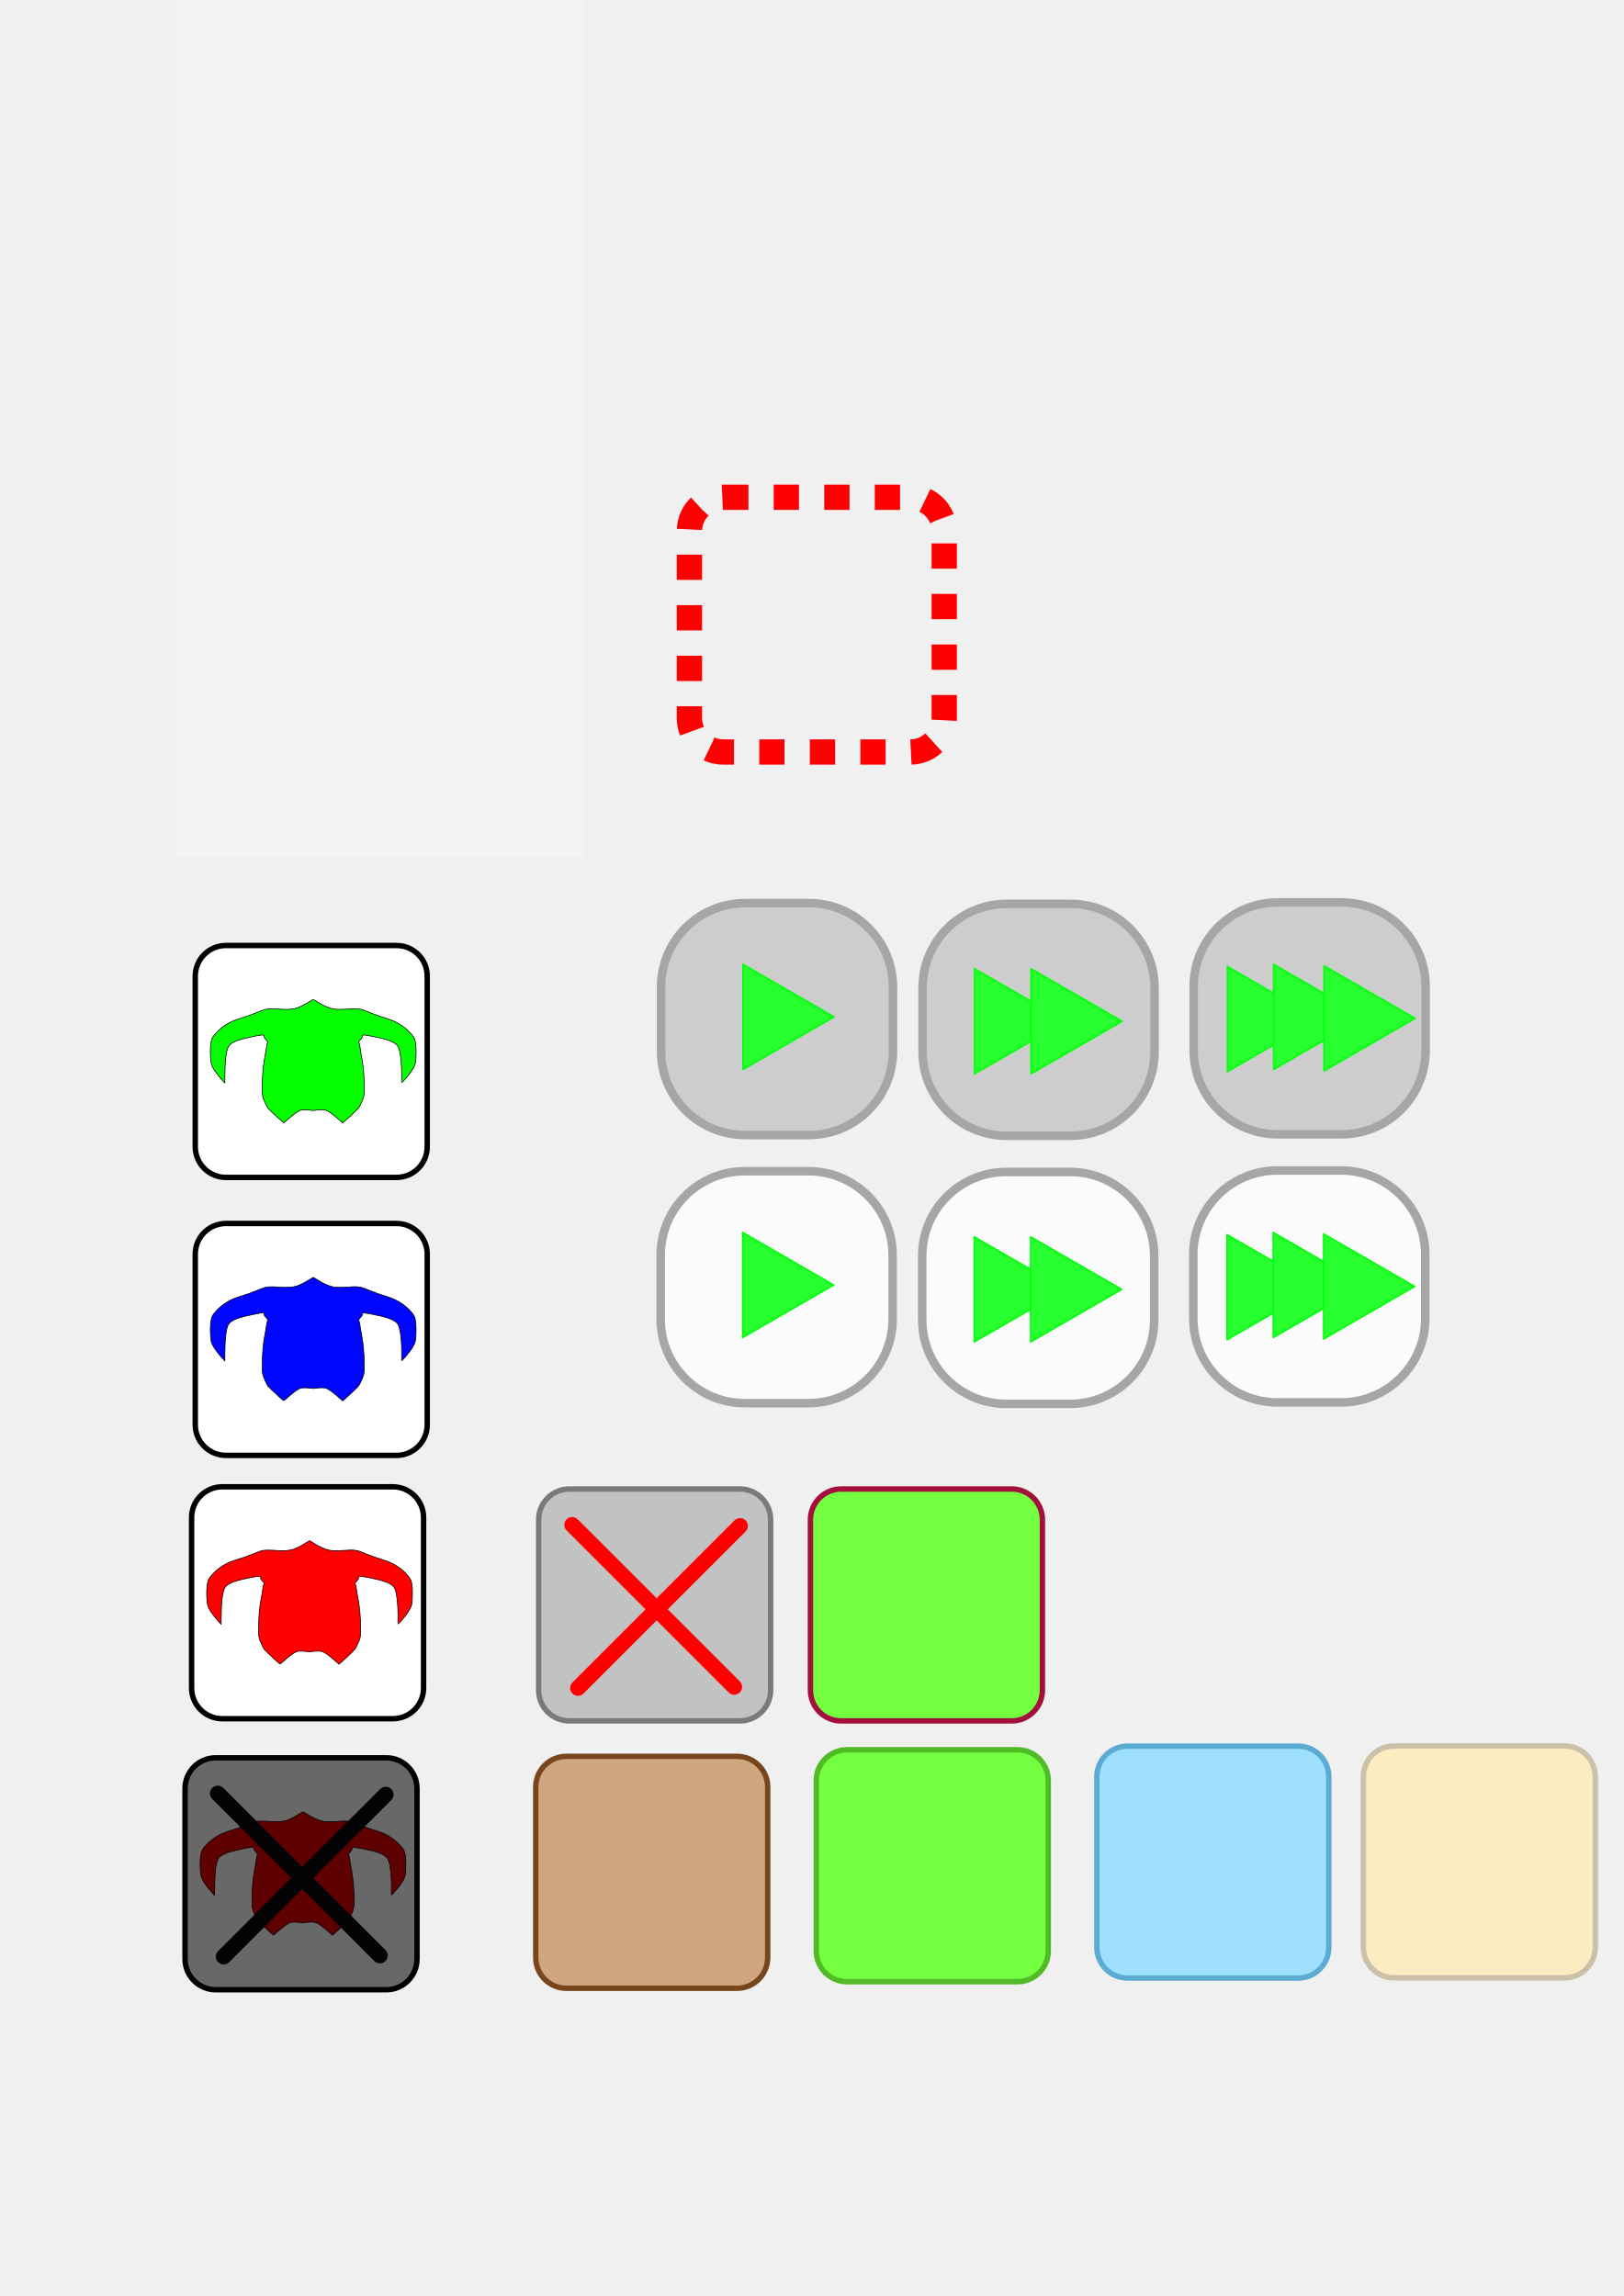
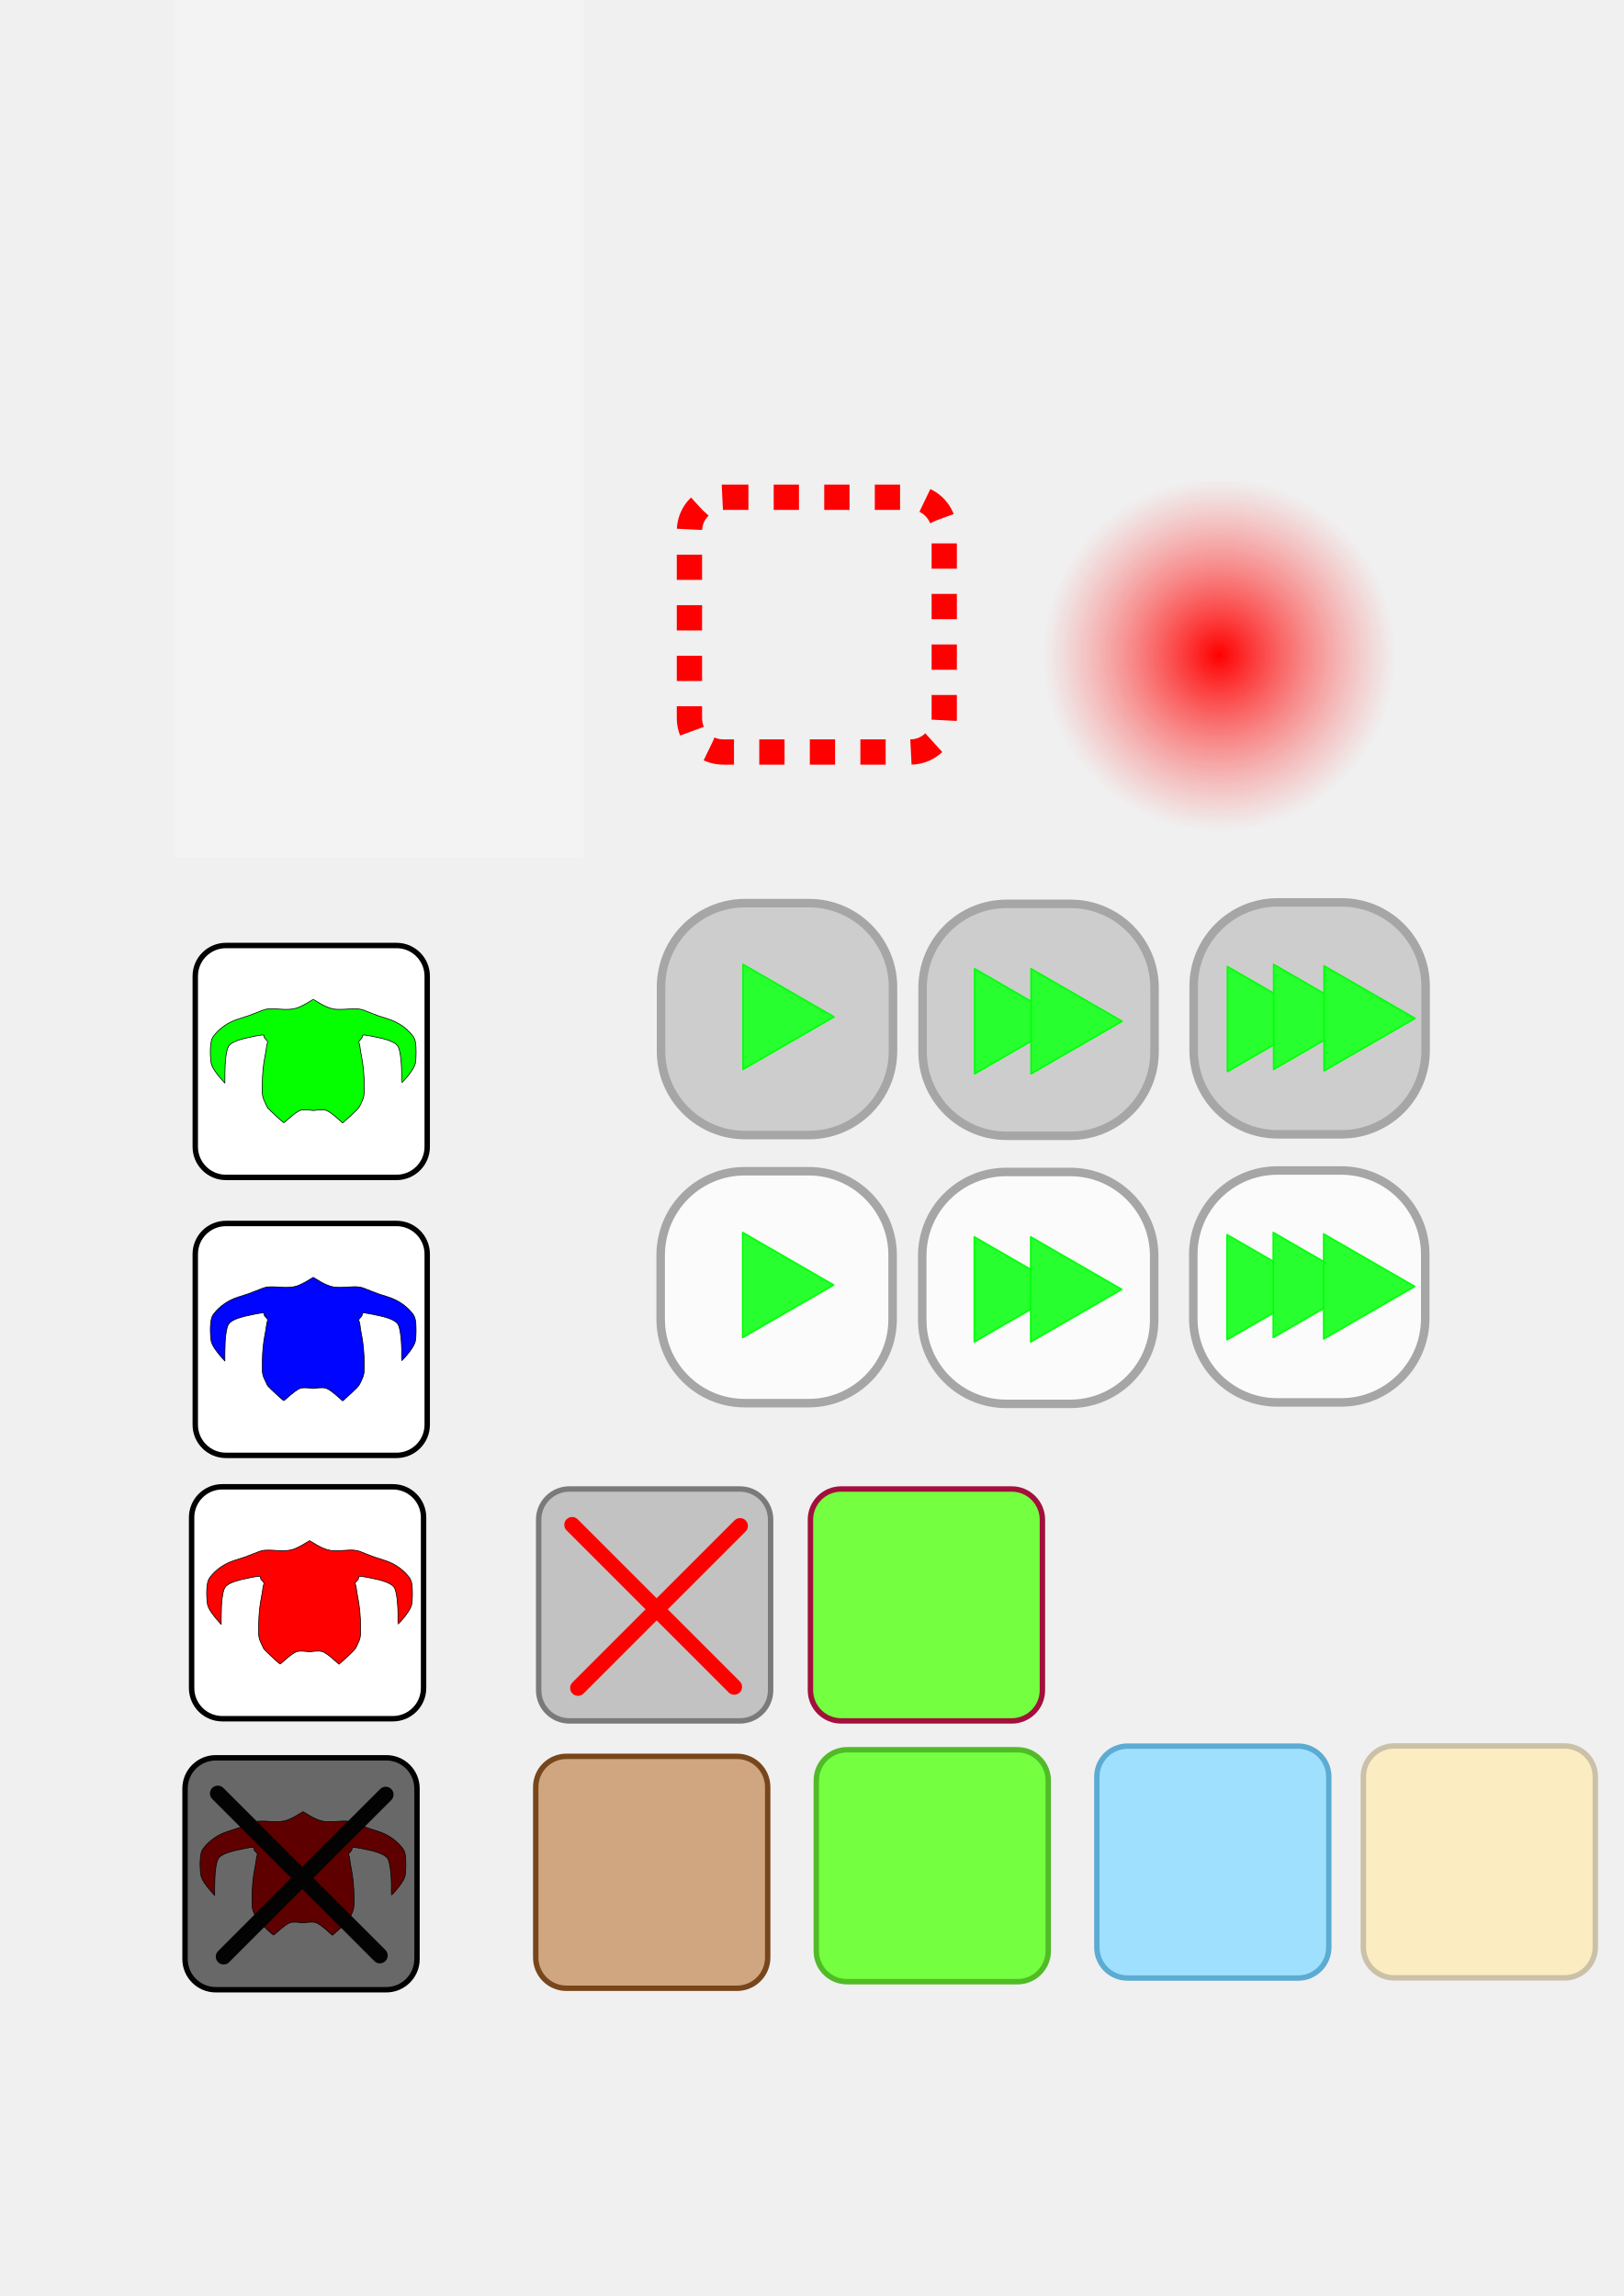
- <svg xmlns="http://www.w3.org/2000/svg" width="210mm" height="297mm" viewBox="0 0 210 297" version="1.1" id="svg8">
+ <svg xmlns="http://www.w3.org/2000/svg" xmlns:xlink="http://www.w3.org/1999/xlink" width="210mm" height="297mm" viewBox="0 0 210 297" version="1.1" id="svg8">
  <defs id="defs2">
+     <linearGradient id="linearGradient937">
+       <stop style="stop-color:#ff0000;stop-opacity:1" offset="0" id="stop933" />
+       <stop style="stop-color:#ff4b4b;stop-opacity:0;" offset="1" id="stop935" />
+     </linearGradient>
    <filter style="color-interpolation-filters:sRGB;" id="filter898">
      <feColorMatrix type="luminanceToAlpha" result="result2" id="feColorMatrix890" />
      <feComposite in2="SourceGraphic" operator="arithmetic" in="result2" k3="2" result="result4" id="feComposite892" />
      <feBlend in="result4" mode="multiply" result="result3" in2="result2" id="feBlend894" />
      <feComposite in2="SourceGraphic" operator="in" in="result3" id="feComposite896" result="fbSourceGraphic" />
      <feColorMatrix result="fbSourceGraphicAlpha" in="fbSourceGraphic" values="0 0 0 -1 0 0 0 0 -1 0 0 0 0 -1 0 0 0 0 1 0" id="feColorMatrix900" />
      <feComposite in2="fbSourceGraphic" id="feComposite902" operator="arithmetic" k1="0" k2="1" result="composite1" in="fbSourceGraphic" />
      <feColorMatrix id="feColorMatrix904" in="composite1" values="1" type="saturate" result="colormatrix1" />
      <feFlood id="feFlood906" flood-opacity="1" flood-color="rgb(158,67,0)" result="flood1" />
      <feBlend in2="colormatrix1" id="feBlend908" in="flood1" mode="multiply" result="blend1" />
      <feBlend in2="blend1" id="feBlend910" mode="screen" result="blend2" />
      <feColorMatrix id="feColorMatrix912" in="blend2" values="1" type="saturate" result="colormatrix2" />
      <feComposite in2="fbSourceGraphic" id="feComposite914" in="colormatrix2" operator="in" k2="1" result="fbSourceGraphic" />
      <feColorMatrix result="fbSourceGraphicAlpha" in="fbSourceGraphic" values="0 0 0 -1 0 0 0 0 -1 0 0 0 0 -1 0 0 0 0 1 0" id="feColorMatrix916" />
      <feComposite in2="fbSourceGraphic" id="feComposite918" operator="arithmetic" k1="7.1" k2="1.1" result="composite1" in="fbSourceGraphic" />
      <feColorMatrix id="feColorMatrix920" in="composite1" values="1" type="saturate" result="colormatrix1" />
      <feFlood id="feFlood922" flood-opacity="1" flood-color="rgb(0,0,0)" result="flood1" />
      <feBlend in2="colormatrix1" id="feBlend924" in="flood1" mode="multiply" result="blend1" />
      <feBlend in2="blend1" id="feBlend926" mode="screen" result="blend2" />
      <feColorMatrix id="feColorMatrix928" in="blend2" values="1" type="saturate" result="colormatrix2" />
      <feComposite in2="fbSourceGraphic" id="feComposite930" in="colormatrix2" operator="in" k2="1" result="composite2" />
    </filter>
+     <radialGradient xlink:href="#linearGradient937" id="radialGradient939" cx="76.988" cy="139.983" fx="76.988" fy="139.983" r="19.063" gradientUnits="userSpaceOnUse" spreadMethod="pad" gradientTransform="matrix(1.198278,0,0,1.198278,65.43295,-83.01495)" />
  </defs>
  <g id="layer1">
    <rect id="rect3713" width="30" height="30" x="176.326" y="225.85" style="fill:#fbecc2;fill-opacity:1;stroke:#cbc1a8;stroke-width:0.7;stroke-linejoin:round;stroke-miterlimit:4;stroke-dasharray:none;stroke-opacity:1" ry="3.969" />
    <rect id="rect3713-3" width="30" height="30" x="24.782" y="192.325" style="fill:#ffffff;fill-opacity:1;stroke:#000000;stroke-width:0.7;stroke-linejoin:round;stroke-miterlimit:4;stroke-dasharray:none;stroke-opacity:1" ry="3.969" />
    <path style="fill:#ff0000;fill-opacity:1;stroke:#000000;stroke-width:0.088;stroke-linejoin:round;stroke-miterlimit:4;stroke-dasharray:none;stroke-opacity:1" d="m 43.342,214.832 c -0.6,-0.538 -1.116,-0.931 -1.442,-1.097 -0.184,-0.094 -0.3,-0.128 -0.501,-0.148 -0.267,-0.027 -0.911,0.012 -1.176,0.071 -0.106,0.024 -0.241,0.018 -0.501,-0.021 -0.483,-0.073 -1.107,-0.072 -1.323,0.002 -0.389,0.134 -0.917,0.524 -1.935,1.43 -0.155,0.138 -0.233,0.187 -0.267,0.167 -0.116,-0.066 -1.147,-1.002 -1.582,-1.436 l -0.475,-0.474 -0.234,-0.479 c -0.451,-0.923 -0.486,-1.112 -0.46,-2.5 0.029,-1.572 0.134,-2.629 0.377,-3.821 0.064,-0.314 0.133,-0.737 0.153,-0.939 0.02,-0.203 0.064,-0.44 0.099,-0.528 0.106,-0.27 0.09,-0.328 -0.154,-0.574 -0.193,-0.194 -0.217,-0.233 -0.217,-0.35 0,-0.206 -0.066,-0.249 -0.349,-0.226 -0.281,0.023 -1.59,0.282 -2.224,0.441 -1.145,0.287 -1.815,0.623 -2.052,1.03 -0.291,0.498 -0.463,1.848 -0.467,3.659 l -0.002,1.082 -0.211,-0.23 c -0.89,-0.969 -1.434,-1.78 -1.557,-2.322 -0.074,-0.327 -0.131,-1.321 -0.106,-1.853 0.042,-0.906 0.148,-1.32 0.433,-1.697 0.754,-0.995 1.88,-1.772 3.155,-2.175 1.32,-0.417 1.57,-0.503 2.145,-0.738 0.827,-0.338 1.202,-0.474 1.485,-0.538 0.28,-0.063 1.047,-0.069 1.702,-0.013 0.985,0.084 1.737,0.035 2.29,-0.151 0.396,-0.133 1.147,-0.516 1.622,-0.829 0.239,-0.157 0.451,-0.286 0.471,-0.286 0.02,-10e-5 0.246,0.136 0.501,0.302 0.78,0.508 1.545,0.847 2.144,0.951 0.368,0.064 1.098,0.063 2.013,-0.002 0.741,-0.053 1.041,-0.045 1.467,0.04 0.29,0.058 0.401,0.098 1.289,0.462 0.637,0.262 1.264,0.48 2.255,0.785 1.051,0.324 2.039,0.924 2.757,1.674 0.541,0.565 0.681,0.798 0.789,1.312 0.122,0.576 0.115,2.235 -0.011,2.76 -0.086,0.356 -0.308,0.76 -0.746,1.353 -0.268,0.363 -0.963,1.153 -1.016,1.153 -0.015,0 -0.02,-0.35 -0.011,-0.777 0.033,-1.585 -0.156,-3.292 -0.428,-3.853 -0.216,-0.447 -0.931,-0.817 -2.153,-1.115 -0.621,-0.152 -1.898,-0.403 -2.164,-0.426 -0.278,-0.024 -0.359,0.028 -0.359,0.231 0,0.114 -0.027,0.158 -0.217,0.361 -0.242,0.257 -0.255,0.307 -0.149,0.545 0.043,0.097 0.08,0.29 0.102,0.53 0.019,0.208 0.077,0.58 0.13,0.828 0.273,1.3 0.405,2.665 0.412,4.276 0.005,1.064 -0.046,1.304 -0.46,2.157 -0.196,0.403 -0.238,0.464 -0.552,0.793 -0.311,0.325 -0.89,0.865 -1.537,1.43 l -0.251,0.219 z" id="path955" />
    <rect id="rect3713-36" width="30" height="30" x="104.818" y="192.609" style="fill:#75ff41;fill-opacity:1;stroke:#a2103b;stroke-width:0.7;stroke-linejoin:round;stroke-miterlimit:4;stroke-dasharray:none;stroke-opacity:1" ry="3.969" />
    <rect id="rect3713-36-7" width="30" height="30" x="141.86" y="225.871" style="fill:#9fe0ff;fill-opacity:1;stroke:#5cabd3;stroke-width:0.7;stroke-linejoin:round;stroke-miterlimit:4;stroke-dasharray:none;stroke-opacity:1" ry="3.969" />
    <rect id="rect3713-36-7-5" width="30" height="30" x="69.289" y="227.193" style="fill:#d0a680;fill-opacity:1;stroke:#77461c;stroke-width:0.7;stroke-linejoin:round;stroke-miterlimit:4;stroke-dasharray:none;stroke-opacity:1" ry="3.969" />
    <rect id="rect3713-36-7-3" width="30" height="30" x="85.447" y="151.504" style="fill:#fbfbfb;fill-opacity:1;stroke:#a6a6a6;stroke-width:1.1;stroke-linejoin:round;stroke-miterlimit:4;stroke-dasharray:none;stroke-opacity:1" ry="10.867" />
    <path style="fill:#27ff2e;fill-opacity:1;stroke:#00ff09;stroke-width:0.2;stroke-linejoin:round;stroke-miterlimit:4;stroke-dasharray:none;stroke-opacity:1" id="path896" d="m 107.823,166.22 -11.772,6.797 v -13.593 z" />
    <rect id="rect3713-36-7-3-5" width="30" height="30" x="119.276" y="151.598" style="fill:#fbfbfb;fill-opacity:1;stroke:#a6a6a6;stroke-width:1.1;stroke-linejoin:round;stroke-miterlimit:4;stroke-dasharray:none;stroke-opacity:1" ry="10.867" />
    <path style="fill:#27ff2e;fill-opacity:1;stroke:#00ff09;stroke-width:0.2;stroke-linejoin:round;stroke-miterlimit:4;stroke-dasharray:none;stroke-opacity:1" id="path896-6" d="m 137.777,166.787 -11.772,6.797 v -13.593 z" />
    <path style="fill:#27ff2e;fill-opacity:1;stroke:#00ff09;stroke-width:0.2;stroke-linejoin:round;stroke-miterlimit:4;stroke-dasharray:none;stroke-opacity:1" id="path896-6-2" d="m 145.076,166.787 -11.772,6.797 v -13.593 z" />
    <rect id="rect3713-36-7-3-5-9" width="30" height="30" x="154.333" y="151.409" style="fill:#fbfbfb;fill-opacity:1;stroke:#a6a6a6;stroke-width:1.1;stroke-linejoin:round;stroke-miterlimit:4;stroke-dasharray:none;stroke-opacity:1" ry="10.867" />
    <path style="fill:#27ff2e;fill-opacity:1;stroke:#00ff09;stroke-width:0.2;stroke-linejoin:round;stroke-miterlimit:4;stroke-dasharray:none;stroke-opacity:1" id="path896-6-1" d="m 170.472,166.504 -11.772,6.797 v -13.593 z" />
    <path style="fill:#27ff2e;fill-opacity:1;stroke:#00ff09;stroke-width:0.2;stroke-linejoin:round;stroke-miterlimit:4;stroke-dasharray:none;stroke-opacity:1" id="path896-6-2-2" d="m 176.448,166.22 -11.772,6.797 v -13.593 z" />
    <path style="fill:#27ff2e;fill-opacity:1;stroke:#00ff09;stroke-width:0.2;stroke-linejoin:round;stroke-miterlimit:4;stroke-dasharray:none;stroke-opacity:1" id="path896-6-2-2-7" d="m 182.968,166.409 -11.772,6.797 v -13.593 z" />
    <rect id="rect3713-3-3" width="30" height="30" x="23.932" y="227.382" style="fill:#686868;fill-opacity:1;stroke:#000000;stroke-width:0.7;stroke-linejoin:round;stroke-miterlimit:4;stroke-dasharray:none;stroke-opacity:1" ry="3.969" />
    <path style="fill:#5f0000;fill-opacity:1;stroke:#000000;stroke-width:0.088;stroke-linejoin:round;stroke-miterlimit:4;stroke-dasharray:none;stroke-opacity:1" d="m 42.492,249.889 c -0.6,-0.538 -1.116,-0.931 -1.442,-1.097 -0.184,-0.094 -0.3,-0.128 -0.501,-0.148 -0.267,-0.027 -0.911,0.012 -1.176,0.071 -0.106,0.024 -0.241,0.018 -0.501,-0.021 -0.483,-0.073 -1.107,-0.072 -1.323,0.002 -0.389,0.134 -0.917,0.524 -1.935,1.43 -0.155,0.138 -0.233,0.187 -0.267,0.167 -0.116,-0.066 -1.147,-1.002 -1.582,-1.436 l -0.475,-0.474 -0.234,-0.479 c -0.451,-0.923 -0.486,-1.112 -0.46,-2.5 0.029,-1.572 0.134,-2.629 0.377,-3.821 0.064,-0.314 0.133,-0.737 0.153,-0.939 0.02,-0.203 0.064,-0.44 0.099,-0.528 0.106,-0.27 0.09,-0.328 -0.154,-0.574 -0.193,-0.194 -0.217,-0.233 -0.217,-0.35 0,-0.206 -0.066,-0.249 -0.349,-0.226 -0.281,0.023 -1.59,0.282 -2.224,0.441 -1.145,0.287 -1.815,0.623 -2.052,1.03 -0.291,0.498 -0.463,1.848 -0.467,3.659 l -0.002,1.082 -0.211,-0.23 c -0.89,-0.969 -1.434,-1.78 -1.557,-2.322 -0.074,-0.327 -0.131,-1.321 -0.106,-1.853 0.042,-0.906 0.148,-1.32 0.433,-1.697 0.754,-0.995 1.88,-1.772 3.155,-2.175 1.32,-0.417 1.57,-0.503 2.145,-0.738 0.827,-0.338 1.202,-0.474 1.485,-0.538 0.28,-0.063 1.047,-0.069 1.702,-0.013 0.985,0.084 1.737,0.035 2.29,-0.151 0.396,-0.133 1.147,-0.516 1.622,-0.829 0.239,-0.157 0.451,-0.286 0.471,-0.286 0.02,-1e-4 0.246,0.136 0.501,0.302 0.78,0.508 1.545,0.847 2.144,0.951 0.368,0.064 1.098,0.063 2.013,-0.002 0.741,-0.053 1.041,-0.045 1.467,0.04 0.29,0.058 0.401,0.098 1.289,0.462 0.637,0.262 1.264,0.48 2.255,0.785 1.051,0.324 2.039,0.924 2.757,1.674 0.541,0.565 0.681,0.798 0.789,1.312 0.122,0.576 0.115,2.235 -0.011,2.76 -0.086,0.356 -0.308,0.76 -0.746,1.353 -0.268,0.363 -0.963,1.153 -1.016,1.153 -0.015,0 -0.02,-0.35 -0.011,-0.777 0.033,-1.585 -0.156,-3.292 -0.428,-3.853 -0.216,-0.447 -0.931,-0.817 -2.153,-1.115 -0.621,-0.152 -1.898,-0.403 -2.164,-0.426 -0.278,-0.024 -0.359,0.028 -0.359,0.231 0,0.114 -0.027,0.158 -0.217,0.361 -0.242,0.257 -0.255,0.307 -0.149,0.545 0.043,0.097 0.08,0.29 0.102,0.53 0.019,0.208 0.077,0.58 0.13,0.828 0.273,1.3 0.405,2.665 0.412,4.276 0.005,1.064 -0.046,1.304 -0.46,2.157 -0.196,0.403 -0.238,0.464 -0.552,0.793 -0.311,0.325 -0.89,0.865 -1.537,1.43 l -0.251,0.219 z" id="path955-6" />
    <rect style="fill:#030303;fill-opacity:1;stroke:none;stroke-width:0.159;stroke-linejoin:round;stroke-miterlimit:4;stroke-dasharray:none;stroke-opacity:1" id="rect866" width="2.027" height="31.676" x="198.407" y="127.857" ry="1.013" transform="rotate(45)" />
    <rect style="fill:#030303;fill-opacity:1;stroke:none;stroke-width:0.159;stroke-linejoin:round;stroke-miterlimit:4;stroke-dasharray:none;stroke-opacity:1" id="rect866-7" width="2.027" height="31.676" x="143.115" y="-214.623" ry="1.013" transform="rotate(135)" />
    <rect id="rect3713-36-3" width="30" height="30" x="105.574" y="226.343" style="fill:#75ff41;fill-opacity:1;stroke:#51bb27;stroke-width:0.7;stroke-linejoin:round;stroke-miterlimit:4;stroke-dasharray:none;stroke-opacity:1" ry="3.969" />
    <rect id="rect3713-3-36" width="30" height="30" x="25.254" y="158.262" style="fill:#ffffff;fill-opacity:1;stroke:#000000;stroke-width:0.7;stroke-linejoin:round;stroke-miterlimit:4;stroke-dasharray:none;stroke-opacity:1" ry="3.969" />
    <path style="fill:#0005ff;fill-opacity:1;stroke:#000000;stroke-width:0.088;stroke-linejoin:round;stroke-miterlimit:4;stroke-dasharray:none;stroke-opacity:1" d="m 43.815,180.768 c -0.6,-0.538 -1.116,-0.931 -1.442,-1.097 -0.184,-0.094 -0.3,-0.128 -0.501,-0.148 -0.267,-0.027 -0.911,0.012 -1.176,0.071 -0.106,0.024 -0.241,0.018 -0.501,-0.021 -0.483,-0.073 -1.107,-0.072 -1.323,0.002 -0.389,0.134 -0.917,0.524 -1.935,1.43 -0.155,0.138 -0.233,0.187 -0.267,0.167 -0.116,-0.066 -1.147,-1.002 -1.582,-1.436 l -0.475,-0.474 -0.234,-0.479 c -0.451,-0.923 -0.486,-1.112 -0.46,-2.5 0.029,-1.572 0.134,-2.629 0.377,-3.821 0.064,-0.314 0.133,-0.737 0.153,-0.939 0.02,-0.203 0.064,-0.44 0.099,-0.528 0.106,-0.27 0.09,-0.328 -0.154,-0.574 -0.193,-0.194 -0.217,-0.233 -0.217,-0.35 0,-0.206 -0.066,-0.249 -0.349,-0.226 -0.281,0.023 -1.59,0.282 -2.224,0.441 -1.145,0.287 -1.815,0.623 -2.052,1.03 -0.291,0.498 -0.463,1.848 -0.467,3.659 l -0.002,1.082 -0.211,-0.23 c -0.89,-0.969 -1.434,-1.78 -1.557,-2.322 -0.074,-0.327 -0.131,-1.321 -0.106,-1.853 0.042,-0.906 0.148,-1.32 0.433,-1.697 0.754,-0.995 1.88,-1.772 3.155,-2.175 1.32,-0.417 1.57,-0.503 2.145,-0.738 0.827,-0.338 1.202,-0.474 1.485,-0.538 0.28,-0.063 1.047,-0.069 1.702,-0.013 0.985,0.084 1.737,0.035 2.29,-0.151 0.396,-0.133 1.147,-0.516 1.622,-0.829 0.239,-0.157 0.451,-0.286 0.471,-0.286 0.02,-1e-4 0.246,0.136 0.501,0.302 0.78,0.508 1.545,0.847 2.144,0.951 0.368,0.064 1.098,0.063 2.013,-0.002 0.741,-0.053 1.041,-0.045 1.467,0.04 0.29,0.058 0.401,0.098 1.289,0.462 0.637,0.262 1.264,0.48 2.255,0.785 1.051,0.324 2.039,0.924 2.757,1.674 0.541,0.565 0.681,0.798 0.789,1.312 0.122,0.576 0.115,2.235 -0.011,2.76 -0.086,0.356 -0.308,0.76 -0.746,1.353 -0.268,0.363 -0.963,1.153 -1.016,1.153 -0.015,0 -0.02,-0.35 -0.011,-0.777 0.033,-1.585 -0.156,-3.292 -0.428,-3.853 -0.216,-0.447 -0.931,-0.817 -2.153,-1.115 -0.621,-0.152 -1.898,-0.403 -2.164,-0.426 -0.278,-0.024 -0.359,0.028 -0.359,0.231 0,0.114 -0.027,0.158 -0.217,0.361 -0.242,0.257 -0.255,0.307 -0.149,0.545 0.043,0.097 0.08,0.29 0.102,0.53 0.019,0.208 0.077,0.58 0.13,0.828 0.273,1.3 0.405,2.665 0.412,4.276 0.005,1.064 -0.046,1.304 -0.46,2.157 -0.196,0.403 -0.238,0.464 -0.552,0.793 -0.311,0.325 -0.89,0.865 -1.537,1.43 l -0.251,0.219 z" id="path955-7" />
    <rect id="rect3713-36-3-3" width="30" height="30" x="69.667" y="192.609" style="fill:#c2c2c2;fill-opacity:1;stroke:#7a7a7a;stroke-width:0.7;stroke-linejoin:round;stroke-miterlimit:4;stroke-dasharray:none;stroke-opacity:1" ry="3.969" />
    <rect style="fill:#ff0000;fill-opacity:1;stroke:none;stroke-width:0.159;stroke-linejoin:round;stroke-miterlimit:4;stroke-dasharray:none;stroke-opacity:1" id="rect866-6" width="2.027" height="31.676" x="206.241" y="70.878" ry="1.013" transform="rotate(45)" />
    <rect style="fill:#ff0000;fill-opacity:1;stroke:none;stroke-width:0.159;stroke-linejoin:round;stroke-miterlimit:4;stroke-dasharray:none;stroke-opacity:1" id="rect866-7-7" width="2.027" height="31.676" x="86.137" y="-222.458" ry="1.013" transform="rotate(135)" />
    <rect id="rect3713-3-36-3" width="30" height="30" x="25.254" y="122.305" style="fill:#ffffff;fill-opacity:1;stroke:#000000;stroke-width:0.7;stroke-linejoin:round;stroke-miterlimit:4;stroke-dasharray:none;stroke-opacity:1" ry="3.969" />
    <path style="fill:#06ff00;fill-opacity:1;stroke:#000000;stroke-width:0.088;stroke-linejoin:round;stroke-miterlimit:4;stroke-dasharray:none;stroke-opacity:1" d="m 43.815,144.811 c -0.6,-0.538 -1.116,-0.931 -1.442,-1.097 -0.184,-0.094 -0.3,-0.128 -0.501,-0.148 -0.267,-0.027 -0.911,0.012 -1.176,0.071 -0.106,0.024 -0.241,0.018 -0.501,-0.021 -0.483,-0.073 -1.107,-0.072 -1.323,0.002 -0.389,0.134 -0.917,0.524 -1.935,1.43 -0.155,0.138 -0.233,0.187 -0.267,0.167 -0.116,-0.066 -1.147,-1.002 -1.582,-1.436 l -0.475,-0.474 -0.234,-0.479 c -0.451,-0.923 -0.486,-1.112 -0.46,-2.5 0.029,-1.572 0.134,-2.629 0.377,-3.821 0.064,-0.314 0.133,-0.737 0.153,-0.939 0.02,-0.203 0.064,-0.44 0.099,-0.528 0.106,-0.27 0.09,-0.328 -0.154,-0.574 -0.193,-0.194 -0.217,-0.233 -0.217,-0.35 0,-0.206 -0.066,-0.249 -0.349,-0.226 -0.281,0.023 -1.59,0.282 -2.224,0.441 -1.145,0.287 -1.815,0.623 -2.052,1.03 -0.291,0.498 -0.463,1.848 -0.467,3.659 l -0.002,1.082 -0.211,-0.23 c -0.89,-0.969 -1.434,-1.78 -1.557,-2.322 -0.074,-0.327 -0.131,-1.321 -0.106,-1.853 0.042,-0.906 0.148,-1.32 0.433,-1.697 0.754,-0.995 1.88,-1.772 3.155,-2.175 1.32,-0.417 1.57,-0.503 2.145,-0.738 0.827,-0.338 1.202,-0.474 1.485,-0.538 0.28,-0.063 1.047,-0.069 1.702,-0.013 0.985,0.084 1.737,0.035 2.29,-0.151 0.396,-0.133 1.147,-0.516 1.622,-0.829 0.239,-0.157 0.451,-0.286 0.471,-0.286 0.02,-1e-4 0.246,0.136 0.501,0.302 0.78,0.508 1.545,0.847 2.144,0.951 0.368,0.064 1.098,0.063 2.013,-0.002 0.741,-0.053 1.041,-0.045 1.467,0.04 0.29,0.058 0.401,0.098 1.289,0.462 0.637,0.262 1.264,0.48 2.255,0.785 1.051,0.324 2.039,0.924 2.757,1.674 0.541,0.565 0.681,0.798 0.789,1.312 0.122,0.576 0.115,2.235 -0.011,2.76 -0.086,0.356 -0.308,0.76 -0.746,1.353 -0.268,0.363 -0.963,1.153 -1.016,1.153 -0.015,0 -0.02,-0.35 -0.011,-0.777 0.033,-1.585 -0.156,-3.292 -0.428,-3.853 -0.216,-0.447 -0.931,-0.817 -2.153,-1.115 -0.621,-0.152 -1.898,-0.403 -2.164,-0.426 -0.278,-0.024 -0.359,0.028 -0.359,0.231 0,0.114 -0.027,0.158 -0.217,0.361 -0.242,0.257 -0.255,0.307 -0.149,0.545 0.043,0.097 0.08,0.29 0.102,0.53 0.019,0.208 0.077,0.58 0.13,0.828 0.273,1.3 0.405,2.665 0.412,4.276 0.005,1.064 -0.046,1.304 -0.46,2.157 -0.196,0.403 -0.238,0.464 -0.552,0.793 -0.311,0.325 -0.89,0.865 -1.537,1.43 l -0.251,0.219 z" id="path955-7-6" />
    <rect id="rect3713-36-7-3-3" width="30" height="30" x="85.494" y="116.824" style="fill:#cdcdcd;fill-opacity:1;stroke:#a6a6a6;stroke-width:1.1;stroke-linejoin:round;stroke-miterlimit:4;stroke-dasharray:none;stroke-opacity:1" ry="10.867" />
    <path style="fill:#27ff2e;fill-opacity:1;stroke:#00ff09;stroke-width:0.2;stroke-linejoin:round;stroke-miterlimit:4;stroke-dasharray:none;stroke-opacity:1" id="path896-67" d="M 107.87,131.541 96.098,138.338 V 124.744 Z" />
    <rect id="rect3713-36-7-3-5-5" width="30" height="30" x="119.323" y="116.919" style="fill:#cdcdcd;fill-opacity:1;stroke:#a6a6a6;stroke-width:1.1;stroke-linejoin:round;stroke-miterlimit:4;stroke-dasharray:none;stroke-opacity:1" ry="10.867" />
    <path style="fill:#27ff2e;fill-opacity:1;stroke:#00ff09;stroke-width:0.2;stroke-linejoin:round;stroke-miterlimit:4;stroke-dasharray:none;stroke-opacity:1" id="path896-6-3" d="m 137.825,132.108 -11.772,6.797 v -13.593 z" />
    <path style="fill:#27ff2e;fill-opacity:1;stroke:#00ff09;stroke-width:0.2;stroke-linejoin:round;stroke-miterlimit:4;stroke-dasharray:none;stroke-opacity:1" id="path896-6-2-5" d="m 145.123,132.108 -11.772,6.797 v -13.593 z" />
    <rect id="rect3713-36-7-3-5-9-6" width="30" height="30" x="154.381" y="116.73" style="fill:#cdcdcd;fill-opacity:1;stroke:#a6a6a6;stroke-width:1.1;stroke-linejoin:round;stroke-miterlimit:4;stroke-dasharray:none;stroke-opacity:1" ry="10.867" />
    <path style="fill:#27ff2e;fill-opacity:1;stroke:#00ff09;stroke-width:0.2;stroke-linejoin:round;stroke-miterlimit:4;stroke-dasharray:none;stroke-opacity:1" id="path896-6-1-2" d="m 170.52,131.824 -11.772,6.797 v -13.593 z" />
    <path style="fill:#27ff2e;fill-opacity:1;stroke:#00ff09;stroke-width:0.2;stroke-linejoin:round;stroke-miterlimit:4;stroke-dasharray:none;stroke-opacity:1" id="path896-6-2-2-9" d="m 176.495,131.541 -11.772,6.797 v -13.593 z" />
    <path style="fill:#27ff2e;fill-opacity:1;stroke:#00ff09;stroke-width:0.2;stroke-linejoin:round;stroke-miterlimit:4;stroke-dasharray:none;stroke-opacity:1" id="path896-6-2-2-7-1" d="m 183.015,131.73 -11.772,6.797 v -13.593 z" />
    <rect id="rect3713-36-7-3-36" width="52.917" height="243.417" x="22.609" y="-132.451" style="fill:#f3f3f3;fill-opacity:0.915;stroke:none;stroke-width:1.598;stroke-linejoin:round;stroke-miterlimit:4;stroke-dasharray:none;stroke-opacity:1" ry="4.712" rx="0" />
    <rect id="rect3713-3-36-3-3" width="32.955" height="32.955" x="89.167" y="64.32" style="fill:none;fill-opacity:1;stroke:#ff0000;stroke-width:3.269;stroke-linejoin:round;stroke-miterlimit:4;stroke-dasharray:3.269, 3.269;stroke-dashoffset:0;stroke-opacity:1" ry="4.36" />
+     <rect id="rect3713-3-36-3-36" width="45.685" height="45.685" x="134.843" y="62.333" style="fill:url(#radialGradient939);fill-opacity:1;fill-rule:nonzero;stroke:none;stroke-width:1.066;stroke-linejoin:round;stroke-miterlimit:4;stroke-dasharray:none;stroke-opacity:1" ry="6.044" />
  </g>
</svg>
